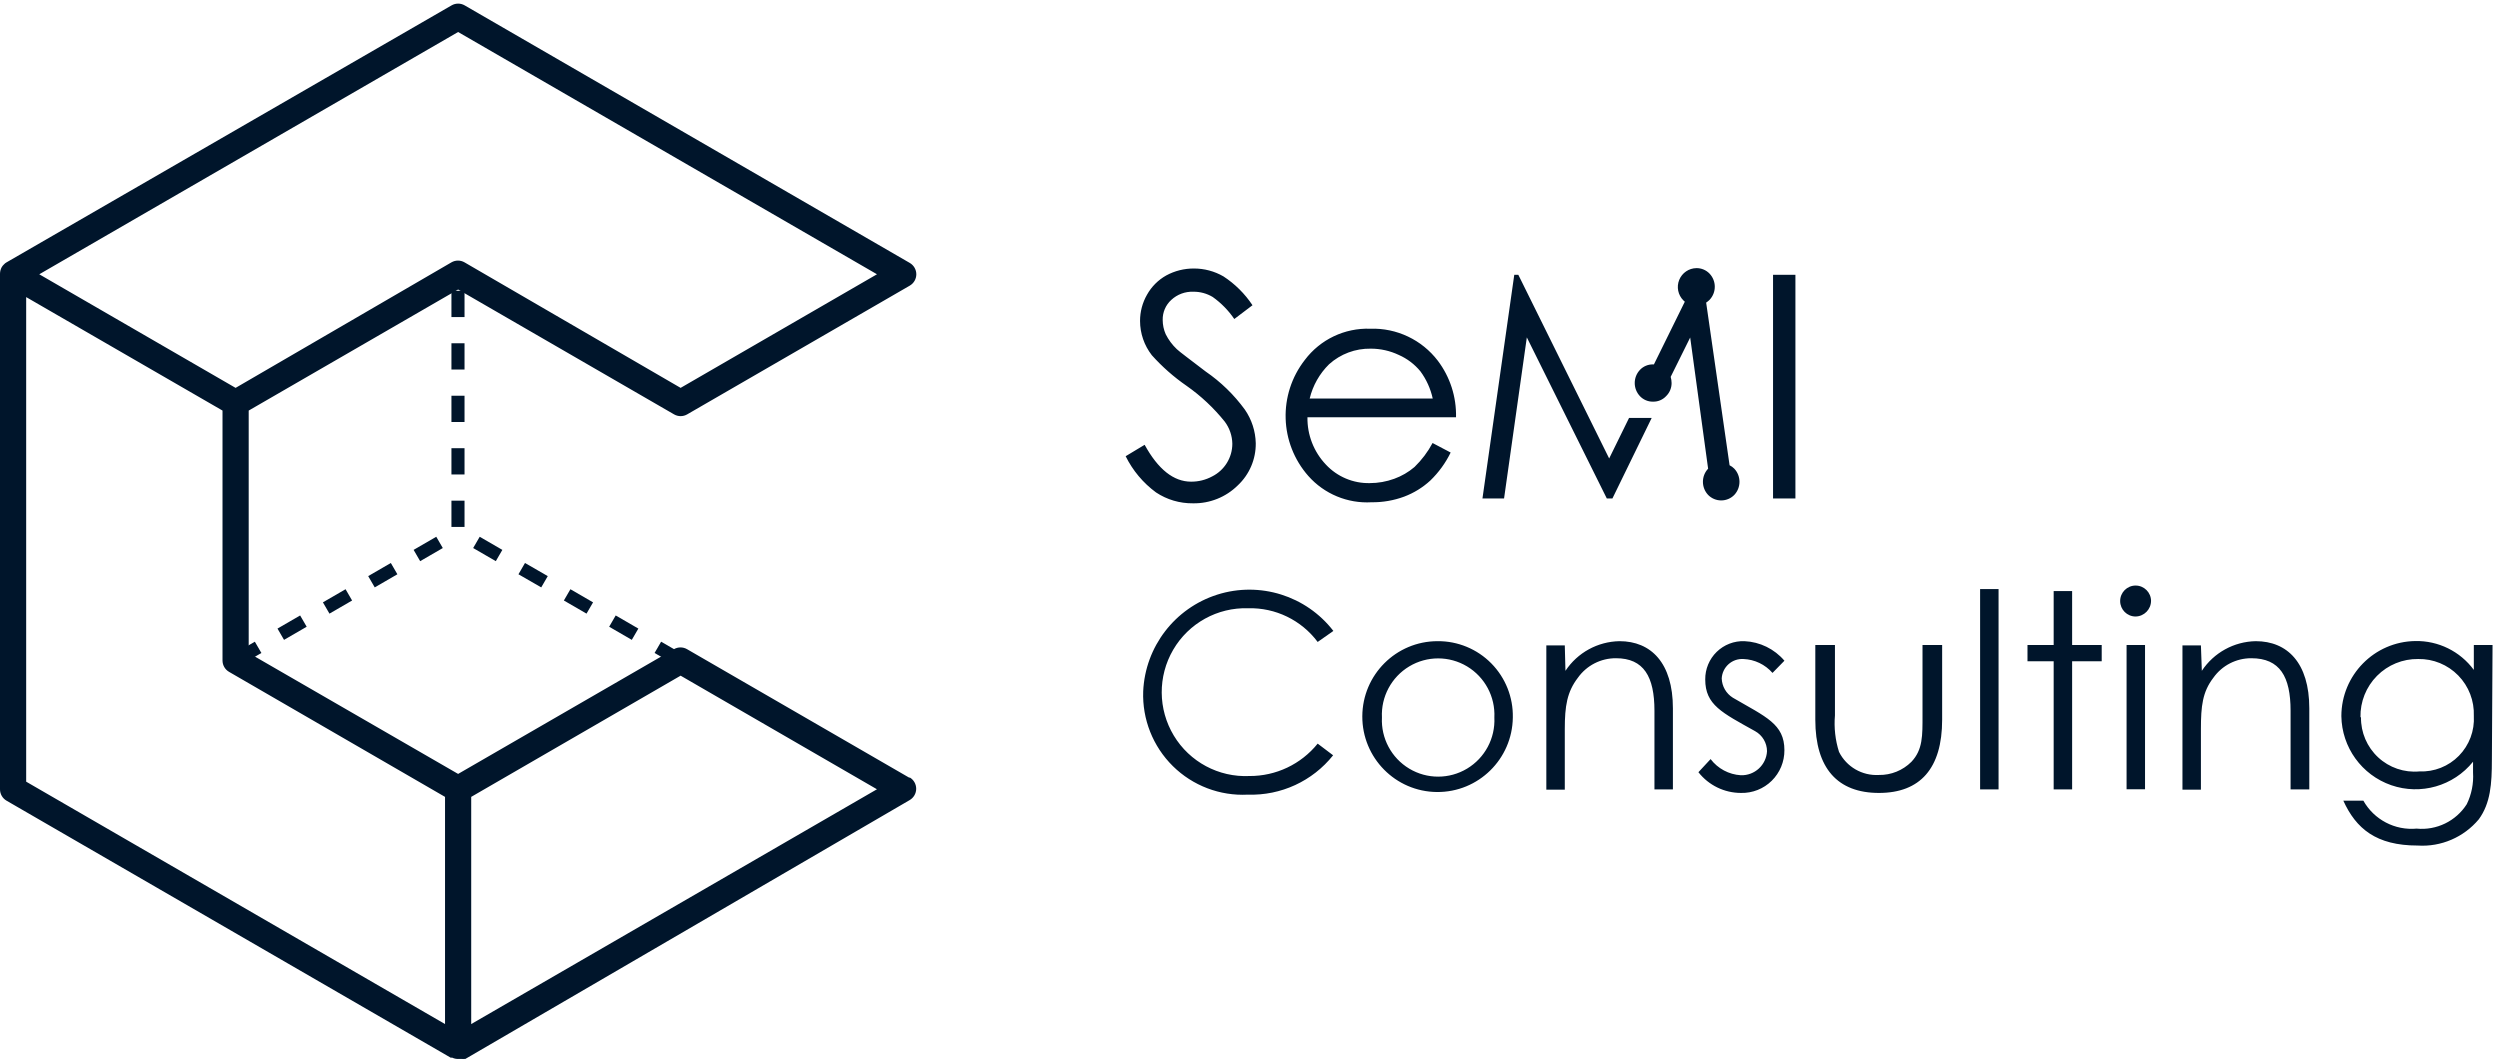
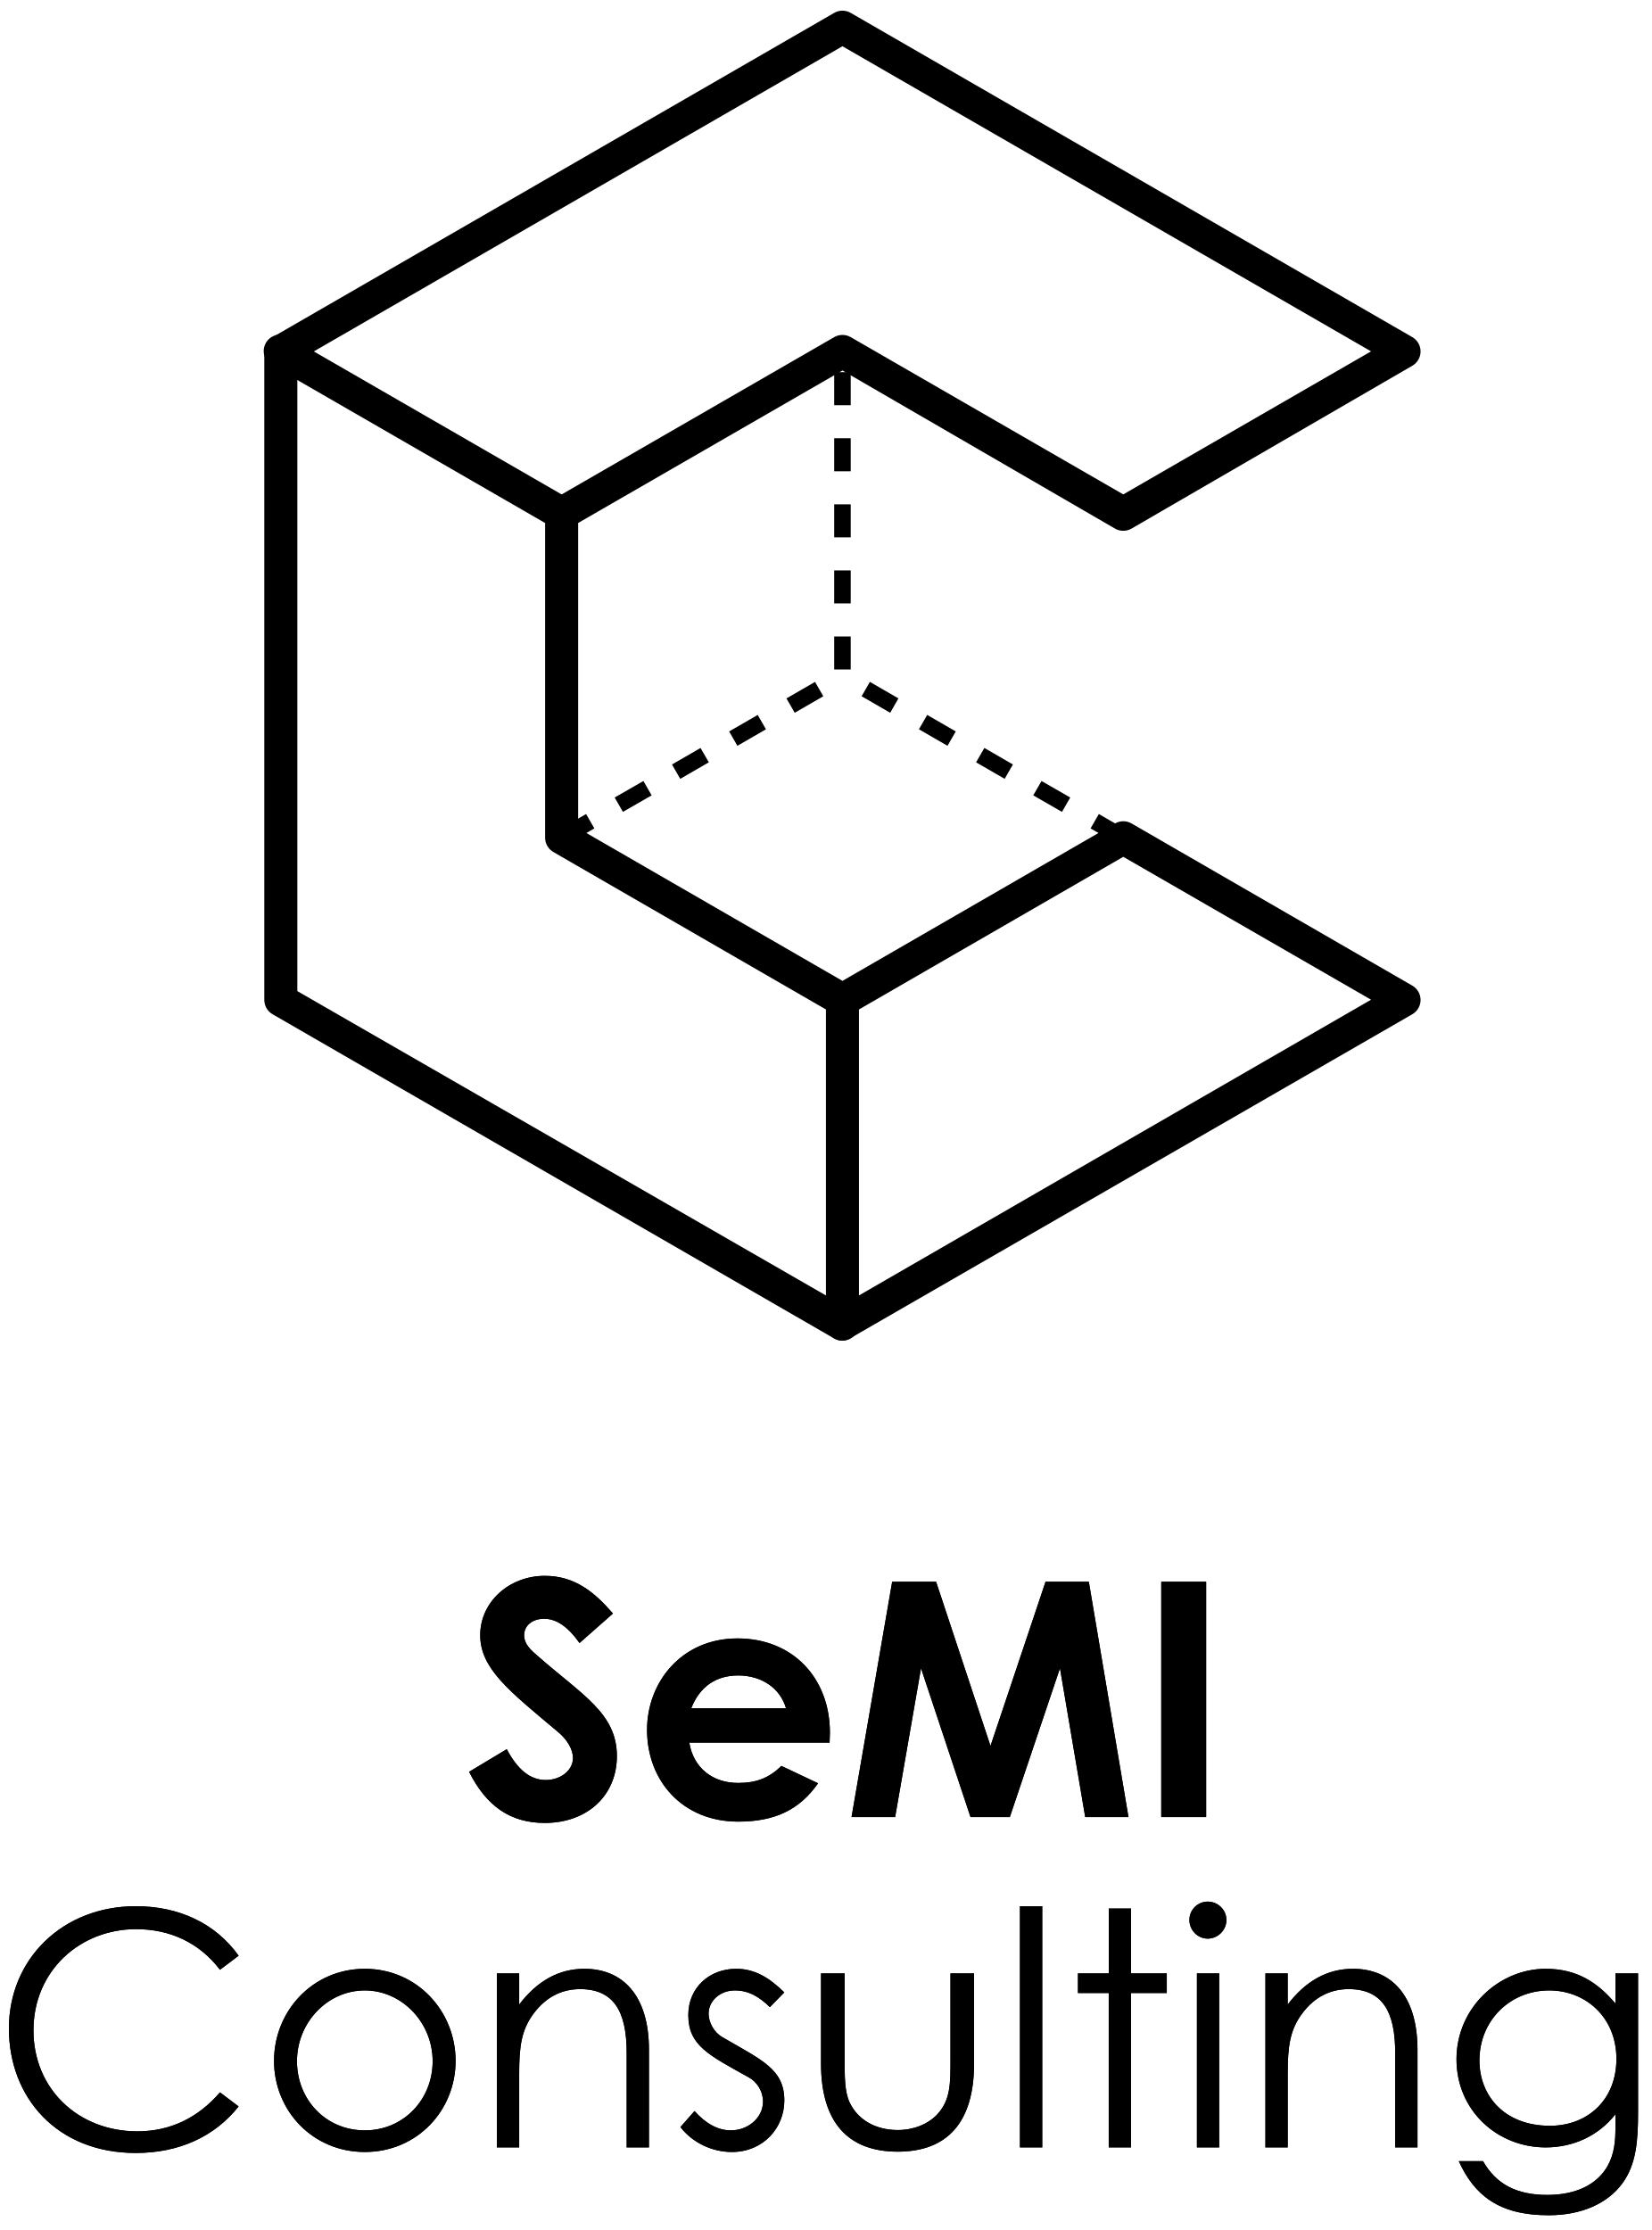
- <svg xmlns="http://www.w3.org/2000/svg" width="240" height="102" viewBox="0 0 240 102">
-   <g fill="#00152B" fill-rule="nonzero">
-     <path d="M22.92 63.945l-.629-1.083 2.174-1.259.628 1.083-2.174 1.26zm4.347-2.518l-.628-1.083 2.174-1.26.628 1.083-2.174 1.26zm4.36-2.519L31 57.825l2.174-1.26.628 1.084-2.174 1.26zm4.348-2.518l-.628-1.083 2.173-1.26.629 1.083-2.174 1.26zm4.36-2.519l-.628-1.083 2.174-1.26.628 1.084-2.174 1.26zm4.26-3.287h-1.257v-2.518h1.257v2.518zm0-5.037h-1.257V43.03h1.257v2.518zm0-5.037h-1.257v-2.518h1.257v2.518zm0-5.037h-1.257v-2.518h1.257v2.518zm0-5.037h-1.257v-2.518h1.257v2.518zM65.014 63.945l-2.174-1.26.628-1.082 2.174 1.26-.628 1.082zm-4.36-2.518l-2.174-1.26.628-1.083 2.174 1.26-.629 1.083zm-4.348-2.519l-2.174-1.26.628-1.082 2.174 1.26-.628 1.082zm-4.348-2.518l-2.186-1.26.628-1.083 2.186 1.26-.628 1.083zm-4.36-2.519l-2.174-1.26.628-1.082 2.174 1.26-.628 1.082z" />
-     <path d="M87.317 74.674L65.956 62.321a1.254 1.254 0 0 0-1.257 0L43.98 74.296l-20.105-11.61V39.415L43.98 27.792 64.712 39.78c.389.225.868.225 1.257 0l21.36-12.353a1.26 1.26 0 0 0 0-2.191L44.608.516a1.254 1.254 0 0 0-1.256 0L.628 25.186a.93.93 0 0 0-.251.2 1.095 1.095 0 0 0-.214.265c-.105.193-.161.41-.163.63V75.77c-.002.451.238.87.628 1.095l42.635 24.67h.151c.172.083.361.126.552.125H44.406a.138.138 0 0 0 .1 0H44.67l42.647-24.845a1.26 1.26 0 0 0 0-2.191v.05zM43.98 3.073L84.19 26.33 65.34 37.236l-20.745-12.05a1.254 1.254 0 0 0-1.257 0l-20.72 12.05L3.77 26.331 43.98 3.073zM42.723 98.31L2.513 75.04V28.521l18.848 10.893v24.001c.003.447.242.86.629 1.083L42.723 76.5v21.81zm2.513 0V76.5L65.34 64.864 84.188 75.77 45.236 98.31zM126.496 61.628a8.06 8.06 0 0 0-6.672-3.236 8.038 8.038 0 0 0-7.197 3.984 8.074 8.074 0 0 0 .058 8.24 8.037 8.037 0 0 0 7.252 3.882 8.362 8.362 0 0 0 6.56-3.11l1.482 1.12a10.044 10.044 0 0 1-8.18 3.778 9.55 9.55 0 0 1-7.207-2.743 9.594 9.594 0 0 1-2.845-7.18 10.222 10.222 0 0 1 7.112-9.278 10.19 10.19 0 0 1 11.145 3.485l-1.508 1.058zM145.231 68.881c-.048 3.988-3.304 7.185-7.283 7.153-3.978-.032-7.182-3.282-7.166-7.27.016-3.987 3.245-7.211 7.224-7.211a7.154 7.154 0 0 1 5.16 2.132 7.186 7.186 0 0 1 2.065 5.196zm-12.565 0a5.418 5.418 0 0 0 2.62 4.907 5.393 5.393 0 0 0 5.553 0 5.418 5.418 0 0 0 2.62-4.907 5.418 5.418 0 0 0-2.62-4.906 5.393 5.393 0 0 0-5.553 0 5.418 5.418 0 0 0-2.62 4.906zM150.283 64.399a6.355 6.355 0 0 1 5.19-2.846c3.015 0 5.126 2.077 5.126 6.447v7.782h-1.772v-7.555c0-3.262-1.018-5.037-3.694-5.037a4.458 4.458 0 0 0-3.657 1.876c-1.042 1.36-1.256 2.72-1.256 4.911v5.83h-1.772V61.956h1.772l.063 2.443zM164.218 72.873a3.943 3.943 0 0 0 2.902 1.55 2.44 2.44 0 0 0 2.514-2.305 2.217 2.217 0 0 0-1.144-1.927c-3.179-1.775-4.787-2.518-4.787-4.961a3.643 3.643 0 0 1 1.098-2.649 3.627 3.627 0 0 1 2.671-1.028 5.349 5.349 0 0 1 3.833 1.876L170.16 64.6a3.905 3.905 0 0 0-2.79-1.335 1.97 1.97 0 0 0-2.085 1.864 2.268 2.268 0 0 0 1.068 1.851c3.179 1.851 4.95 2.519 4.95 5.037a4.084 4.084 0 0 1-1.218 2.938 4.066 4.066 0 0 1-2.953 1.167 5.198 5.198 0 0 1-4.084-1.99l1.169-1.259zM184.561 61.918h1.885v7.178c0 4.671-2.11 7.026-6.069 7.026-3.958 0-6.107-2.355-6.107-7.026v-7.178h1.885v6.762a9.035 9.035 0 0 0 .39 3.5 4.02 4.02 0 0 0 3.832 2.217 4.318 4.318 0 0 0 3.116-1.26c1.106-1.17 1.068-2.518 1.068-4.482v-6.737zM190.09 56.553h1.772v19.23h-1.772zM197.152 56.742h1.772v5.176h2.84v1.561h-2.84v12.303h-1.772V63.48h-2.513v-1.561h2.513zM206.5 57.661a1.51 1.51 0 0 1-1.482 1.524 1.484 1.484 0 0 1-1.483-1.486c0-.82.664-1.486 1.483-1.486.819 0 1.483.666 1.483 1.486v-.038zm-2.35 4.257h1.773V75.77h-1.772V61.918zM211.376 64.399a6.342 6.342 0 0 1 5.177-2.846c3.028 0 5.14 2.077 5.14 6.447v7.782h-1.798v-7.555c0-3.262-1.018-5.037-3.77-5.037a4.445 4.445 0 0 0-3.643 1.876c-1.043 1.36-1.194 2.72-1.194 4.911v5.83h-1.772V61.956h1.772l.088 2.443zM239.22 72.961c0 2.267-.125 4.143-1.256 5.692a7.055 7.055 0 0 1-5.868 2.519c-3.983 0-5.918-1.625-7.137-4.307h1.923a5.312 5.312 0 0 0 5.114 2.682 5.123 5.123 0 0 0 4.812-2.342 6.043 6.043 0 0 0 .604-3.035v-1.045a7.103 7.103 0 0 1-7.855 2.254 7.126 7.126 0 0 1-4.786-6.636c.006-3.936 3.16-7.141 7.087-7.203a6.818 6.818 0 0 1 5.629 2.77v-2.392h1.797l-.063 11.043zm-12.565-4.105a5.156 5.156 0 0 0 1.647 3.85 5.132 5.132 0 0 0 3.958 1.351 5.02 5.02 0 0 0 3.793-1.5 5.043 5.043 0 0 0 1.434-3.827 5.27 5.27 0 0 0-1.496-3.885 5.247 5.247 0 0 0-3.844-1.58 5.46 5.46 0 0 0-3.955 1.617 5.484 5.484 0 0 0-1.587 3.974h.05zM108.063 43.797l1.822-1.096c1.298 2.36 2.785 3.539 4.46 3.539a4.19 4.19 0 0 0 2.024-.504 3.514 3.514 0 0 0 1.935-3.135 3.632 3.632 0 0 0-.73-2.128 17.858 17.858 0 0 0-3.668-3.438 18.86 18.86 0 0 1-3.33-2.934 5.372 5.372 0 0 1-1.131-3.287 5.045 5.045 0 0 1 .666-2.518 4.793 4.793 0 0 1 1.847-1.852 5.494 5.494 0 0 1 2.651-.667 5.645 5.645 0 0 1 2.84.756 9.71 9.71 0 0 1 2.79 2.77l-1.747 1.322a8.39 8.39 0 0 0-2.073-2.115 3.525 3.525 0 0 0-1.86-.504 2.95 2.95 0 0 0-2.11.78 2.521 2.521 0 0 0-.83 1.94c.002.468.1.931.289 1.36.27.537.63 1.023 1.068 1.435.276.265 1.256.983 2.764 2.141a15.571 15.571 0 0 1 3.77 3.665 5.902 5.902 0 0 1 1.043 3.223 5.458 5.458 0 0 1-1.722 4.043 5.962 5.962 0 0 1-4.31 1.725 6.273 6.273 0 0 1-3.543-1.045 9.59 9.59 0 0 1-2.915-3.476zm29.478-1.26l1.722.907a9.582 9.582 0 0 1-1.948 2.683 7.712 7.712 0 0 1-2.513 1.549c-1 .371-2.061.555-3.129.541a7.531 7.531 0 0 1-6.069-2.518 8.729 8.729 0 0 1-.34-11.145 7.533 7.533 0 0 1 6.284-2.997 7.834 7.834 0 0 1 6.483 3.073 8.664 8.664 0 0 1 1.747 5.427h-14.262a6.442 6.442 0 0 0 1.772 4.546 5.598 5.598 0 0 0 4.21 1.776c.8 0 1.596-.141 2.35-.416a6.28 6.28 0 0 0 1.947-1.133 9.33 9.33 0 0 0 1.734-2.305l.012.013zm0-4.28a6.87 6.87 0 0 0-1.18-2.607 5.605 5.605 0 0 0-2.074-1.574 6.271 6.271 0 0 0-2.69-.605 5.823 5.823 0 0 0-4.007 1.499 6.88 6.88 0 0 0-1.86 3.286h11.811zm4.775 9.595l3.054-21.47h.39l8.72 17.63 1.91-3.892h2.173l-3.77 7.732h-.54l-7.677-15.464-2.186 15.464h-2.074zm27.896-21.47h2.148v21.47h-2.148v-21.47zM166.04 44.666c.169.082.322.192.452.327.664.708.664 1.811 0 2.519a1.757 1.757 0 0 1-2.513 0 1.841 1.841 0 0 1 0-2.519l-1.721-12.592-1.873 3.778c.056.192.086.391.088.591a1.74 1.74 0 0 1-.527 1.26 1.657 1.657 0 0 1-1.257.529c-.475.009-.93-.183-1.257-.53a1.841 1.841 0 0 1 0-2.518 1.682 1.682 0 0 1 1.257-.529h.088l2.965-6.019-.138-.126a1.816 1.816 0 0 1-.399-1.967 1.81 1.81 0 0 1 1.656-1.13 1.72 1.72 0 0 1 1.256.528c.67.705.67 1.813 0 2.519-.1.098-.21.187-.326.264l2.249 15.615z" />
+ <svg xmlns="http://www.w3.org/2000/svg" xmlns:xlink="http://www.w3.org/1999/xlink" width="100" height="135" viewBox="0 0 100 135">
+   <defs>
+     <path id="a" d="M28.397 107.262l2.281-1.369c.655 1.23 1.409 1.865 2.361 1.865.913 0 1.647-.595 1.647-1.33 0-.515-.337-1.11-.913-1.586-2.956-2.48-4.702-3.83-4.702-5.853 0-2.024 1.766-3.591 3.909-3.591 1.805 0 2.996.972 4.127 2.281l-2.024 1.786c-.675-.952-1.37-1.468-2.143-1.468-.714 0-1.21.416-1.21.992 0 .555.417.912.833 1.27 2.659 2.34 4.782 3.452 4.782 6.05 0 2.382-1.786 4.048-4.365 4.048-2.083 0-3.532-1.012-4.583-3.095zm18.907-.357l2.222 1.051c-1.13 1.608-2.618 2.322-4.84 2.322-3.354 0-5.516-2.46-5.516-5.555 0-2.877 2.083-5.536 5.476-5.536 3.333 0 5.595 2.381 5.595 5.714 0 .238-.02.357-.02.595h-8.492c.258 1.568 1.449 2.44 2.956 2.44 1.131 0 1.885-.317 2.62-1.031zm-5.456-3.492h5.734c-.357-1.23-1.488-1.984-2.897-1.984-1.309 0-2.32.655-2.837 1.984zM51.55 110l2.46-14.245h2.659l3.293 9.94 3.333-9.94h2.62l2.4 14.245h-2.619l-1.528-9.007L61.133 110h-2.381l-2.996-9.007L54.19 110H51.55zm18.749 0V95.755h2.718V110h-2.718z" />
+     <path id="b" d="M14.447 3.394l-1.131.853c-1.25-1.647-3.036-2.46-5.08-2.46-3.372 0-6.21 2.5-6.21 6.13 0 3.532 2.7 6.11 6.29 6.11 1.984 0 3.67-.813 5-2.36l1.13.853c-1.467 1.845-3.63 2.817-6.229 2.817-4.762 0-7.678-3.353-7.678-7.539 0-4.206 3.254-7.4 7.678-7.4 2.619 0 4.821 1.031 6.23 2.996zm7.638.793c3.155 0 5.496 2.56 5.496 5.575 0 2.996-2.321 5.516-5.496 5.516-3.174 0-5.496-2.52-5.496-5.516 0-3.015 2.342-5.575 5.496-5.575zm0 1.31c-2.262 0-4.107 1.944-4.107 4.285 0 2.302 1.726 4.186 4.107 4.186 2.361 0 4.107-1.884 4.107-4.186 0-2.341-1.865-4.285-4.107-4.285zm9.345-1.032V6.35c1.091-1.429 2.4-2.163 3.948-2.163 2.301 0 3.908 1.587 3.908 4.9V15h-1.349V9.266c0-2.48-.773-3.849-2.817-3.849-1.13 0-2.063.496-2.778 1.429-.793 1.031-.912 2.063-.912 3.73V15h-1.35V4.465h1.35zm9.761 9.305l.853-.972c.675.754 1.409 1.17 2.202 1.17 1.032 0 1.945-.754 1.945-1.746 0-.615-.357-1.19-.873-1.468-2.42-1.349-3.65-1.924-3.65-3.77 0-1.666 1.289-2.797 2.896-2.797 1.15 0 2.024.556 2.916 1.429l-.873.892c-.635-.615-1.27-1.011-2.123-1.011-.872 0-1.587.615-1.587 1.408 0 .536.338 1.131.814 1.409 2.42 1.409 3.77 1.944 3.77 3.849 0 1.647-1.27 3.115-3.175 3.115-1.17 0-2.361-.536-3.115-1.508zm16.348-4.166V4.465h1.429v5.456c0 3.551-1.607 5.337-4.623 5.337s-4.643-1.786-4.643-5.337V4.465h1.429v5.139c0 1.11 0 2.023.297 2.658.496 1.071 1.588 1.686 2.917 1.686.972 0 1.825-.357 2.38-.932.834-.893.814-1.905.814-3.412zM61.745 15V.398h1.35V15h-1.35zm5.377-10.535V.537h1.349v3.928h2.163v1.19H68.47V15h-1.35V5.655h-1.864v-1.19h1.865zM72.459 15V4.465h1.349V15h-1.35zM73.114.12c.615 0 1.13.496 1.13 1.111s-.515 1.13-1.13 1.13c-.615 0-1.111-.515-1.111-1.13A1.11 1.11 0 0 1 73.113.12zm4.84 4.345V6.35c1.092-1.429 2.401-2.163 3.949-2.163 2.301 0 3.908 1.587 3.908 4.9V15h-1.349V9.266c0-2.48-.774-3.849-2.817-3.849-1.131 0-2.064.496-2.778 1.429-.793 1.031-.912 2.063-.912 3.73V15h-1.35V4.465h1.35zm21.21 0v8.392c0 1.726-.1 3.155-.953 4.325-.893 1.21-2.46 1.925-4.464 1.925-3.035 0-4.503-1.23-5.436-3.274h1.468c.794 1.39 2.024 2.044 3.889 2.044 1.746 0 3.035-.635 3.67-1.786.397-.734.457-1.488.457-2.301v-.794C96.743 14.326 95.215 15 93.569 15c-2.917 0-5.397-2.222-5.397-5.337 0-3.135 2.6-5.476 5.397-5.476 1.865 0 3.115.794 4.226 2.103V4.465h1.369zm-5.377 1.032c-2.361 0-4.226 1.805-4.226 4.245 0 2.103 1.488 3.949 4.266 3.949 2.301 0 4.027-1.588 4.027-4.048 0-2.54-1.885-4.146-4.067-4.146z" />
+   </defs>
+   <g fill="#000" fill-rule="evenodd">
+     <path fill-rule="nonzero" d="M34.25 51.15l-.5-.87 1.73-1 .5.87-1.73 1zm3.46-2l-.5-.87 1.74-1 .5.87-1.74 1zm3.47-2l-.5-.87 1.73-1 .5.87-1.73 1zm3.46-2l-.5-.87 1.73-1 .5.87-1.73 1zm3.47-2l-.5-.87 1.73-1 .5.87-1.73 1zm3.39-2.62h-1v-2h1v2zm0-4h-1v-2h1v2zm0-4h-1v-2h1v2zm0-4h-1v-2h1v2zm0-4h-1v-2h1v2zM67.75 51.15l-1.73-1 .5-.87 1.73 1-.5.87zm-3.46-2l-1.74-1 .5-.87 1.74 1-.5.87zm-3.47-2l-1.73-1 .5-.87 1.73 1-.5.87zm-3.46-2l-1.73-1 .5-.87 1.73 1-.5.87zm-3.47-2l-1.73-1 .5-.87 1.73 1-.5.87z" />
+     <path d="M34 32.09a1 1 0 0 1-.5-.14l-17-9.81a1 1 0 1 1 1-1.73l17 9.81a1 1 0 0 1-.5 1.87zM51 81.16a1 1 0 0 1-1-1V60.53a1 1 0 0 1 2 0v19.63a1 1 0 0 1-1 1z" />
+     <path fill-rule="nonzero" d="M51 81.16a1 1 0 0 1-.5-.13l-34-19.63a1 1 0 0 1-.5-.87V21.27a1 1 0 0 1 .5-.86L50.5.78a1 1 0 0 1 1 0l34 19.63a1 1 0 0 1 0 1.73L68.5 32a1 1 0 0 1-1 0L51 22.43l-16 9.23v18.48l16 9.24 16.5-9.53a1 1 0 0 1 1 0l17 9.82a1 1 0 0 1 0 1.73L51.5 81a1 1 0 0 1-.5.16zM18 60l33 19 32-18.48-15-8.65-16.5 9.53a1 1 0 0 1-1 0l-17-9.82a1 1 0 0 1-.5-.86V31.09a1 1 0 0 1 .5-.87l17-9.81a1 1 0 0 1 1 0L68 29.93l15-8.66L51 2.8 18 21.85V60z" />
+     <g fill-rule="nonzero">
+       <use xlink:href="#a" />
+       <use xlink:href="#a" />
+     </g>
+     <g fill-rule="nonzero" transform="translate(0 115)">
+       <use xlink:href="#b" />
+       <use xlink:href="#b" />
+     </g>
  </g>
</svg>
